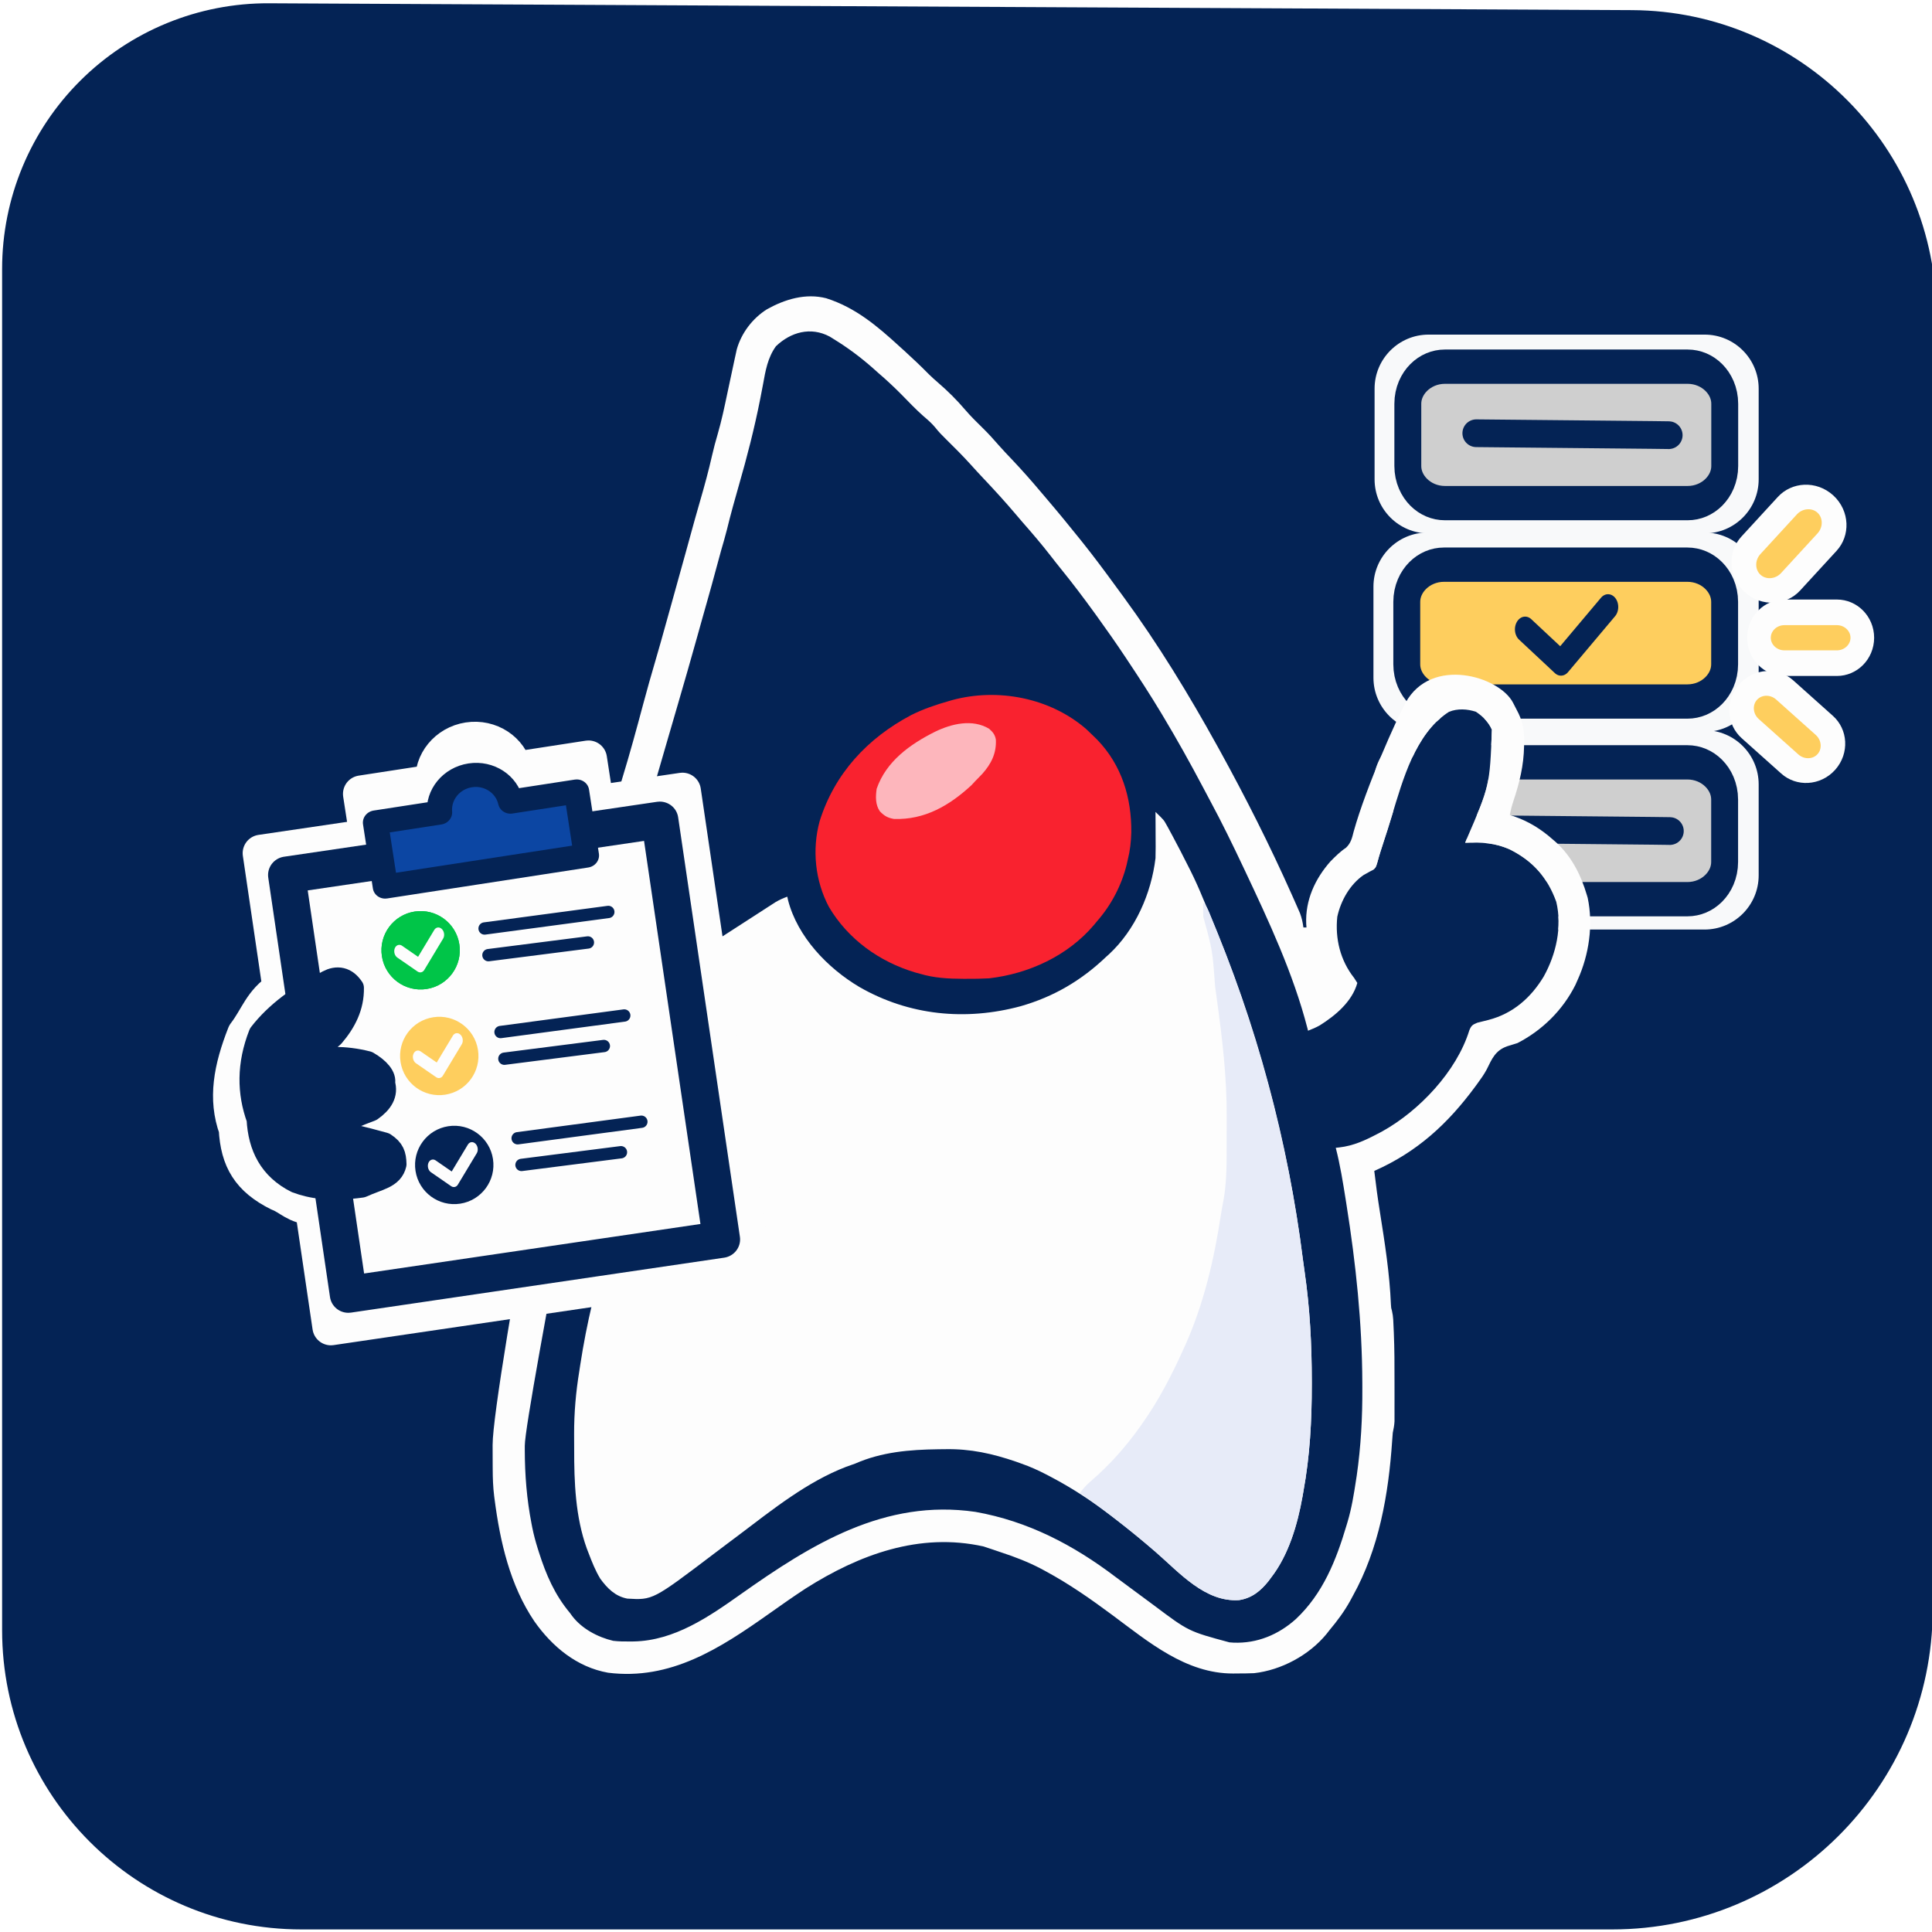
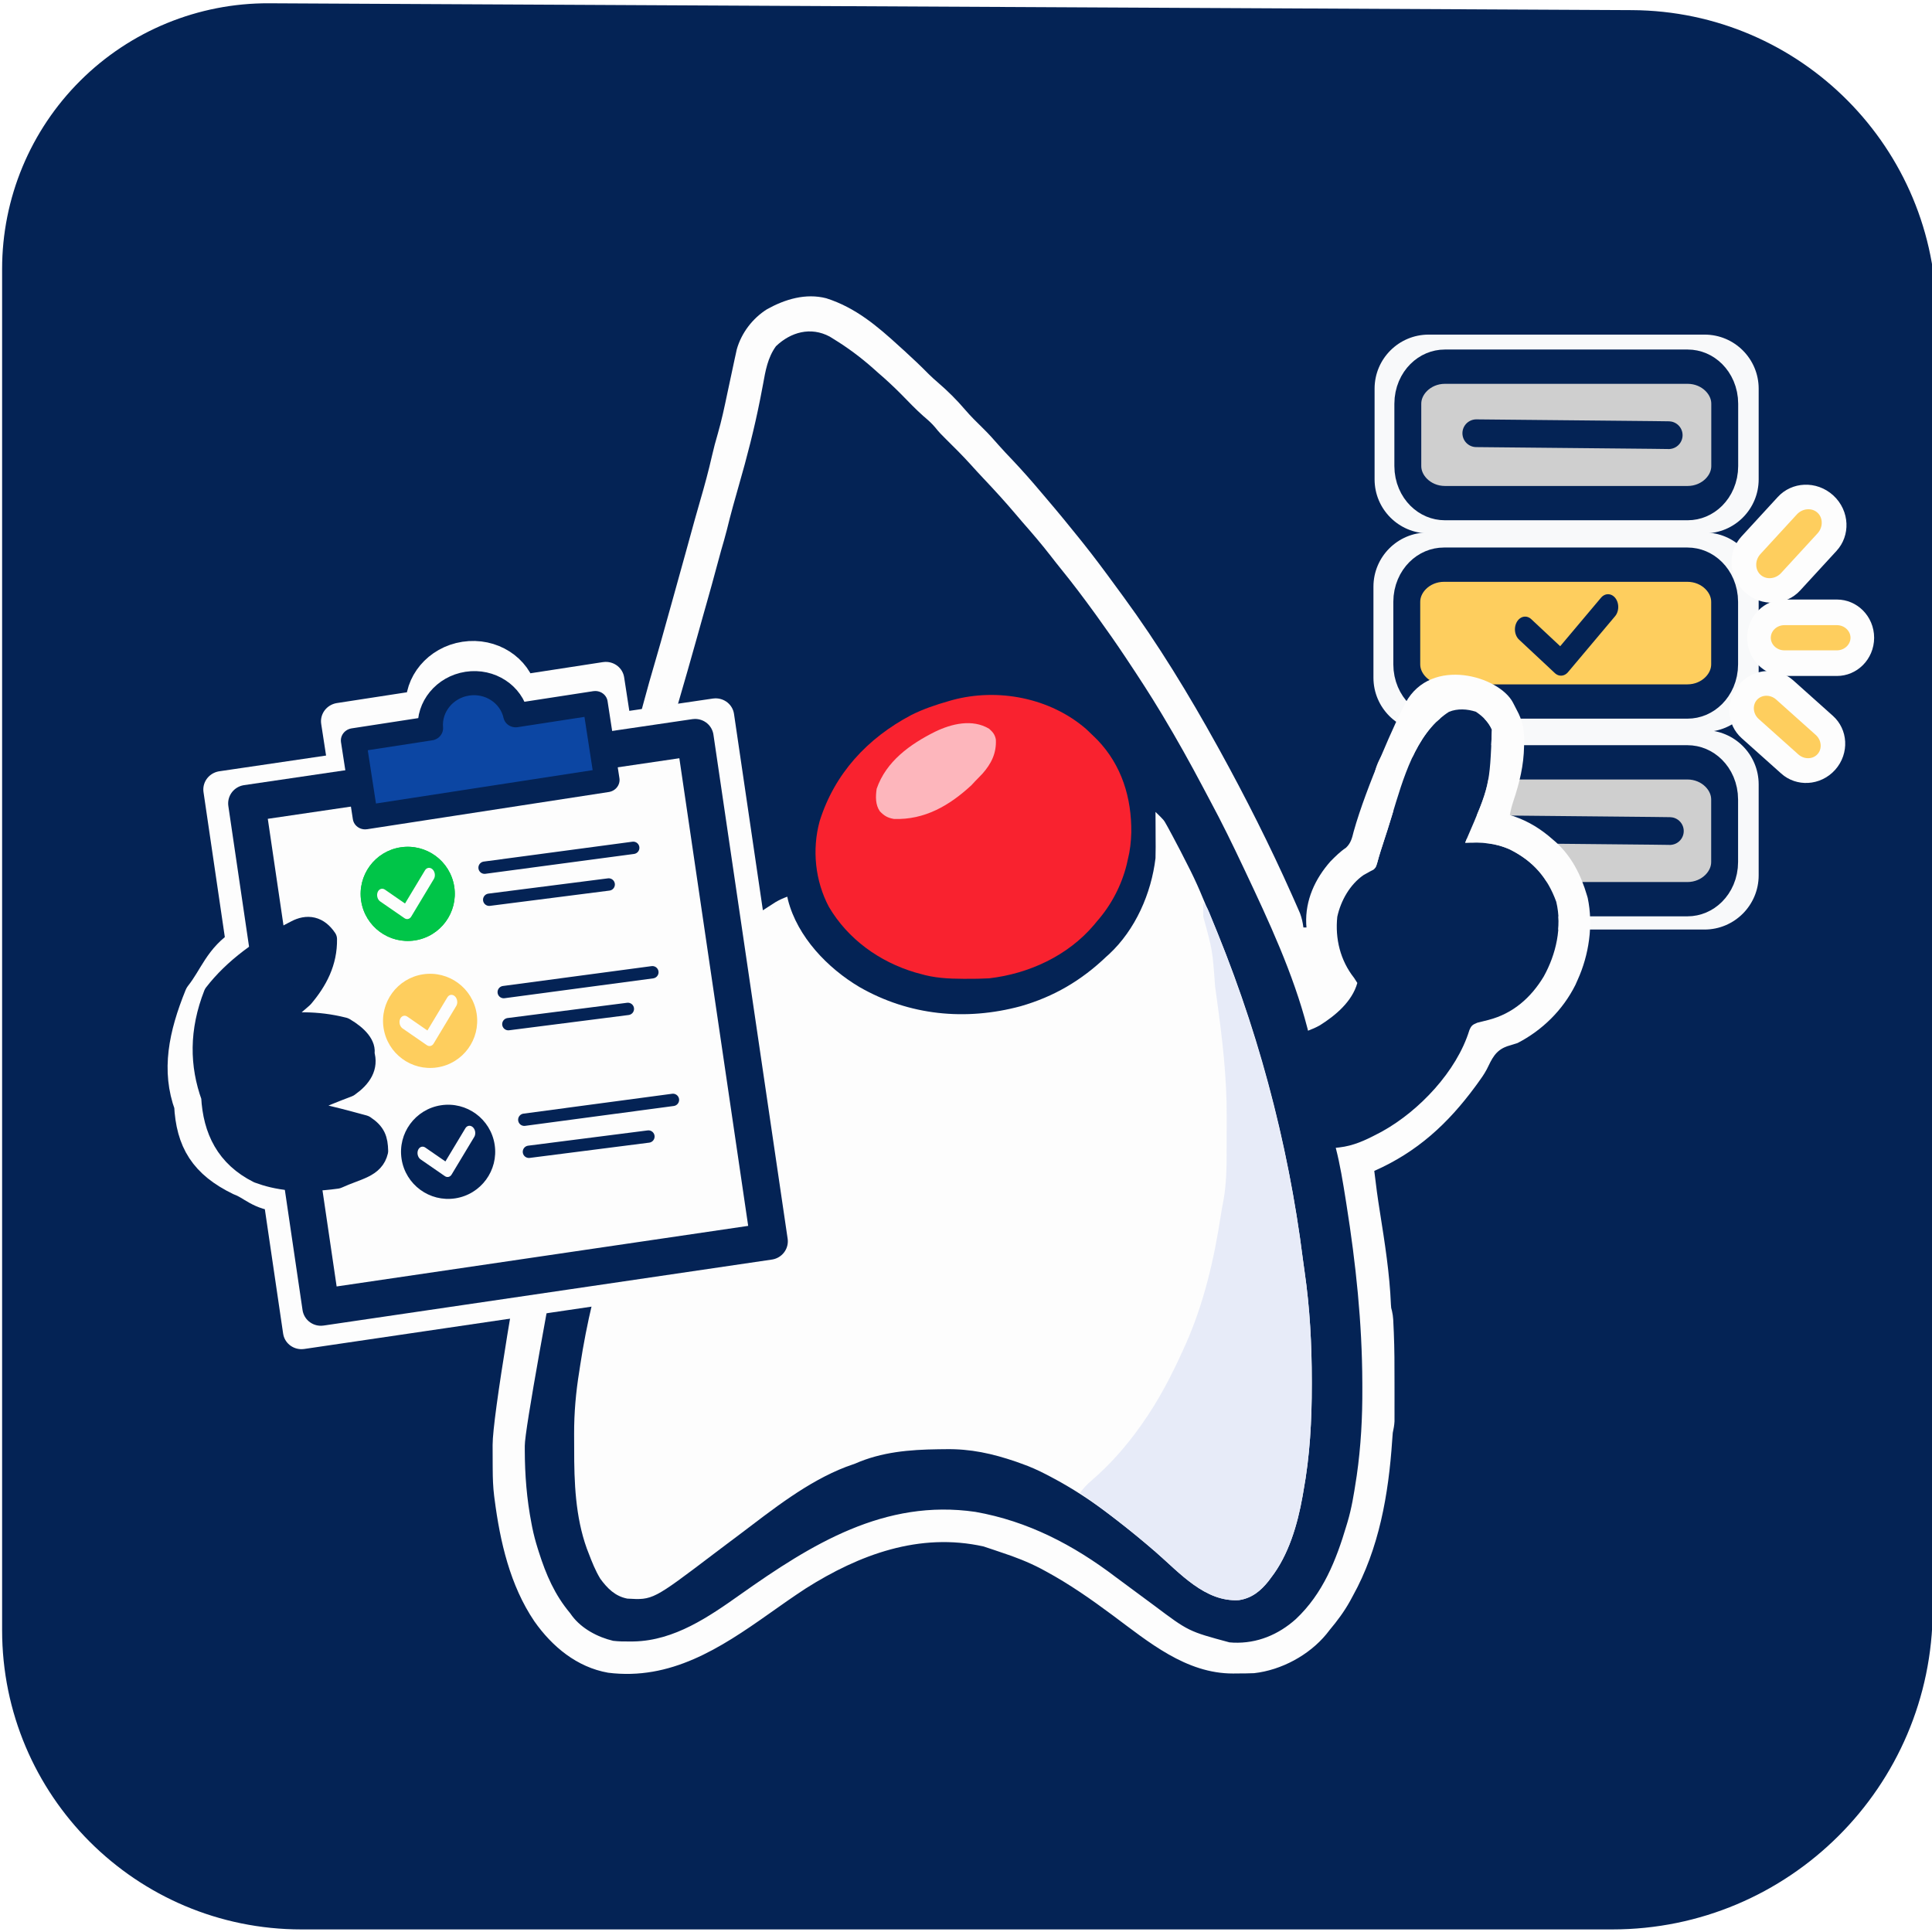
<svg xmlns="http://www.w3.org/2000/svg" width="100%" height="100%" viewBox="0 0 1254 1254" version="1.1" xml:space="preserve" style="fill-rule:evenodd;clip-rule:evenodd;stroke-linecap:round;stroke-linejoin:round;stroke-miterlimit:10;">
  <g transform="matrix(1.00348,0,0,1.00649,-3.01518,-4.03411)">
    <path d="M1058.6,10.541C1167.73,11.087 1255.82,99.611 1255.51,208.418C1254.85,436.444 1253.77,810.363 1253.11,1042.21C1252.78,1156.1 1160.08,1248.26 1045.85,1248.26L197.955,1248.26C91.04,1248.26 4.367,1161.85 4.367,1055.25L4.367,177.421C4.367,131.841 22.588,88.139 54.996,55.99C87.404,23.841 131.327,5.895 177.044,6.124C407.827,7.28 815.855,9.325 1058.6,10.541Z" style="fill:rgb(4,35,85);" />
  </g>
  <g transform="matrix(1,0,0,1,9,0)">
    <g transform="matrix(0.841369,0,0,0.841369,131.47,62.378)">
      <g transform="matrix(1.03662,0,0,1.58836,13.4355,-141.683)">
        <path d="M1134.77,231.279L1134.77,275.345C1134.77,289.825 1116.76,301.582 1094.57,301.582L889.137,301.582C866.949,301.582 848.936,289.825 848.936,275.345L848.936,231.279C848.936,216.799 866.949,205.042 889.137,205.042L1094.57,205.042C1116.76,205.042 1134.77,216.799 1134.77,231.279Z" style="fill:rgb(248,249,250);" />
      </g>
      <g transform="matrix(0.855322,0,0,1.09028,192.986,-14.8235)">
        <path d="M1134.77,231.279L1134.77,275.345C1134.77,289.825 1119.79,301.582 1101.33,301.582L882.379,301.582C863.921,301.582 848.936,289.825 848.936,275.345L848.936,231.279C848.936,216.799 863.921,205.042 882.379,205.042L1101.33,205.042C1119.79,205.042 1134.77,216.799 1134.77,231.279Z" style="fill:rgb(207,207,207);stroke:rgb(4,35,85);stroke-width:24.26px;" />
      </g>
      <g transform="matrix(1,0,0,1,-2,2)">
        <path d="M973.918,258.079C1137.06,259.588 1122.06,259.588 1122.06,259.588" style="fill:rgb(248,249,250);stroke:rgb(4,35,85);stroke-width:21.39px;" />
      </g>
    </g>
    <g transform="matrix(0.843867,0,0,0.843867,128.497,190.368)">
      <g transform="matrix(1.03662,0,0,1.58836,13.4355,-141.683)">
        <path d="M1134.77,231.279L1134.77,275.345C1134.77,289.825 1116.76,301.582 1094.57,301.582L889.137,301.582C866.949,301.582 848.936,289.825 848.936,275.345L848.936,231.279C848.936,216.799 866.949,205.042 889.137,205.042L1094.57,205.042C1116.76,205.042 1134.77,216.799 1134.77,231.279Z" style="fill:rgb(248,249,250);" />
      </g>
      <g transform="matrix(0.855322,0,0,1.09028,192.986,-14.8235)">
        <path d="M1134.77,231.279L1134.77,275.345C1134.77,289.825 1119.79,301.582 1101.33,301.582L882.379,301.582C863.921,301.582 848.936,289.825 848.936,275.345L848.936,231.279C848.936,216.799 863.921,205.042 882.379,205.042L1101.33,205.042C1119.79,205.042 1134.77,216.799 1134.77,231.279Z" style="fill:rgb(254,206,94);stroke:rgb(4,35,85);stroke-width:24.19px;" />
      </g>
      <g transform="matrix(0.623813,0,0,0.780521,408.524,-57.5581)">
        <path d="M964.402,404.93L1008.61,437.961L1066.63,382.856" style="fill:none;stroke:rgb(4,35,85);stroke-width:25.16px;" />
      </g>
    </g>
    <g transform="matrix(0.843867,0,0,0.843867,128.497,318.67)">
      <g transform="matrix(1.03662,0,0,1.58836,13.4355,-141.683)">
        <path d="M1134.77,231.279L1134.77,275.345C1134.77,289.825 1116.76,301.582 1094.57,301.582L889.137,301.582C866.949,301.582 848.936,289.825 848.936,275.345L848.936,231.279C848.936,216.799 866.949,205.042 889.137,205.042L1094.57,205.042C1116.76,205.042 1134.77,216.799 1134.77,231.279Z" style="fill:rgb(248,249,250);" />
      </g>
      <g transform="matrix(0.855322,0,0,1.09028,192.986,-14.8235)">
        <path d="M1134.77,231.279L1134.77,275.345C1134.77,289.825 1119.79,301.582 1101.33,301.582L882.379,301.582C863.921,301.582 848.936,289.825 848.936,275.345L848.936,231.279C848.936,216.799 863.921,205.042 882.379,205.042L1101.33,205.042C1119.79,205.042 1134.77,216.799 1134.77,231.279Z" style="fill:rgb(207,207,207);stroke:rgb(4,35,85);stroke-width:24.19px;" />
      </g>
      <g transform="matrix(1,0,0,1,-0.90904,2)">
        <path d="M973.918,258.079C1137.06,259.588 1122.06,259.588 1122.06,259.588" style="fill:rgb(248,249,250);stroke:rgb(4,35,85);stroke-width:21.33px;" />
      </g>
    </g>
  </g>
  <path d="M503.64,224.733C513.15,215.613 526.18,211.832 538.58,218.493C539.4,219.003 540.2,219.503 541,220.003C550.21,225.633 558.6,231.892 566.68,239.043L570,242.003C575.24,246.483 580.21,251.123 585.07,256.023C589.71,260.753 594.27,265.583 599.23,269.972C602.05,272.393 604.69,274.633 607.06,277.493C609.22,280.293 611.61,282.683 614.12,285.163C619.37,290.313 624.55,295.503 629.5,300.933C632.5,304.263 635.51,307.563 638.59,310.813C645.6,318.222 652.45,325.712 659.04,333.503C660.55,335.293 662.06,337.073 663.6,338.842C669.89,346.003 676.07,353.203 681.91,360.743C684.2,363.703 686.5,366.643 688.86,369.543C696.22,378.613 703.23,387.913 710.09,397.363L712,400.003C718.35,408.783 724.55,417.652 730.56,426.673C730.98,427.313 731.4,427.943 731.81,428.563C739.24,439.712 746.54,450.923 753.45,462.413C753.98,463.293 754.49,464.143 755,465.003C763.95,479.923 772.4,495.083 780.54,510.462C782.16,513.513 783.77,516.573 785.4,519.622C793.07,533.843 800.14,548.363 807.04,562.973C807.37,563.663 807.68,564.333 808,565.003C823.6,598.033 839.4,631.853 848.59,667.333C848.8,668.173 848.8,668.173 849,669.003C851.68,668.003 854.15,666.913 856.65,665.523C866.81,659.153 877.64,650.093 881,638.003C880.28,636.872 879.58,635.783 878.88,634.693C869.94,623.372 866.49,609.253 868,595.003C870.28,584.593 876.18,574.122 885,568.003C885.71,567.603 886.39,567.223 887.08,566.843C887.82,566.433 888.53,566.023 889.25,565.622C889.94,565.273 890.6,564.943 891.27,564.603C893,563.003 893,563.003 893.97,559.843C894.63,557.382 895.33,554.933 896.1,552.503C896.5,551.263 896.89,550.053 897.28,548.853C897.71,547.503 898.15,546.152 898.58,544.803C899.26,542.713 899.94,540.632 900.61,538.543C908.03,515.563 914.43,486.293 932.02,468.733C932.69,468.143 933.35,467.573 934,467.003C936.09,465.133 938.12,463.522 940.49,462.022C946.03,459.763 952.39,460.133 958,462.003C962.52,465.033 966.1,468.603 968.35,473.583C966.93,510.003 966.93,510.003 951.88,544.793C951.58,545.543 951.29,546.273 951,547.003C961.65,546.613 970.4,547.003 980.25,551.473C995.16,559.033 1004.4,569.563 1010.12,585.333C1014.03,601.683 1010.04,619.313 1002,633.793C993.68,647.633 982,657.883 966.13,662.003C963.7,662.573 961.27,663.173 958.86,663.823C955.71,665.122 954.97,665.673 953.69,668.753C945.48,695.383 921.15,721.013 897.23,734.303C896.13,734.883 895.07,735.443 894,736.003C885.99,740.213 878.45,743.703 869.32,744.753C868.53,744.833 867.77,744.923 867,745.003C869.84,756.033 871.63,767.223 873.42,778.463C873.59,779.583 873.77,780.663 873.94,781.753C880.07,820.393 884.1,858.473 884.24,897.622C884.24,898.683 884.25,899.713 884.25,900.753C884.35,919.903 883.34,938.833 880.61,957.803C880.44,958.872 880.28,959.903 880.12,960.933C878.74,970.013 877.29,978.992 874.66,987.813C874.44,988.553 874.22,989.283 874,990.003C867.28,1012.69 858.69,1034.34 841.12,1050.87C829.84,1061 815.97,1066.8 800.68,1066.19C799.77,1066.13 798.88,1066.06 798,1066C771.46,1058.85 771.46,1058.85 749.09,1042.05C744.58,1038.68 740.04,1035.34 735.5,1032C731.67,1029.18 727.83,1026.38 724.03,1023.51C696.66,1002.74 667.12,987.323 633.11,981.313C574.2,972.732 526.65,1002.32 480.69,1034.83C460.01,1049.49 437.77,1064.8 411.55,1065.41C410.56,1065.42 409.59,1065.43 408.62,1065.43C405.05,1065.47 401.55,1065.41 398,1065C388,1062.66 377.55,1057.11 371.32,1048.82C370.87,1048.2 370.43,1047.6 370,1047C360,1035.06 354.43,1022.08 349.75,1007.38C349.37,1006.18 349.37,1006.18 349,1005C347.59,1000.52 346.4,996.033 345.47,991.433C345.23,990.203 345.23,990.203 345,989.003C341.9,973.043 340.66,957.403 340.62,941.173L340.62,938.433C340.58,917.383 402.52,603.863 401,602.003C401.56,592.023 401.56,592.023 405,582.353C409.43,567.993 413.18,553.463 416.75,538.872C417.14,537.243 417.55,535.613 418,534.003C419.11,531.363 420.04,528.853 420.74,526.073C422.08,519.882 423.55,513.783 425.3,507.693C425.6,506.652 425.89,505.643 426.19,504.623C429.99,491.483 429.99,491.483 433.81,478.342C434.16,477.143 434.5,475.983 434.84,474.823C436.59,468.813 438.33,462.803 440.09,456.793C444.28,442.433 448.41,428.063 452.43,413.652C453.59,409.473 454.76,405.303 455.93,401.133C456.31,399.793 456.69,398.443 457.07,397.092C457.61,395.193 458.15,393.283 458.69,391.373C460.89,383.592 463.07,375.803 465.14,367.993C466.09,364.383 467.06,360.783 468.08,357.193C469.35,352.833 470.62,348.482 471.74,344.092C473.01,338.933 474.32,333.783 475.74,328.663C475.95,327.893 476.16,327.133 476.38,326.373C477.43,322.573 478.49,318.763 479.59,314.962C484.85,296.732 489.61,278.222 493.3,259.602C493.44,258.893 493.57,258.202 493.71,257.512C494.23,254.843 494.74,252.173 495.25,249.503C496.85,240.642 498.27,232.163 503.64,224.733Z" style="fill:rgb(4,35,85);" />
  <g transform="matrix(1,0,0,1,975.5,119.312)">
    <path d="M-63.16,336.74C-46.44,306.445 -2.435,319.609 6.5,336.69C6.84,337.34 7.18,337.99 7.52,338.66C7.97,339.54 8.42,340.41 8.88,341.31C9.32,342.17 9.76,343.03 10.21,343.91C13.14,350.22 13.83,355.38 13.75,362.25C13.74,363.14 13.73,364.04 13.73,364.95C13.51,377.58 10.81,388.59 6.84,400.5C5.84,403.54 5.02,406.52 4.5,409.69C5.37,409.96 6.24,410.24 7.14,410.52C16.82,413.88 24.88,418.91 32.5,425.69C33.19,426.28 33.87,426.87 34.58,427.48C44.71,436.83 50.65,448.64 54.5,461.69C54.68,462.28 54.85,462.87 55.03,463.48C58.76,481.08 55.83,500.56 48.5,516.69C47.78,518.31 47.78,518.31 47.05,519.96C38.91,536.25 25.62,549.37 9.5,557.69C7.24,558.42 4.97,559.13 2.69,559.81C-4.96,562.55 -7.14,567.95 -10.49,574.77C-12.21,578.03 -14.33,580.97 -16.5,583.94C-16.93,584.52 -17.35,585.11 -17.79,585.71C-35.76,610.13 -55.66,628.4 -83.5,640.69C-82.47,649.61 -81.26,658.49 -79.84,667.36C-76.67,687.38 -73.53,707.2 -72.69,727.48C-72.57,729.65 -72.57,729.65 -72.01,731.57C-71.12,735.26 -71.11,739.01 -70.95,742.78C-70.9,743.7 -70.86,744.62 -70.82,745.56C-70.37,756.3 -70.35,767.04 -70.37,777.79C-70.38,781.24 -70.37,784.69 -70.36,788.14C-70.36,790.36 -70.37,792.57 -70.37,794.78C-70.37,795.81 -70.36,796.83 -70.36,797.88C-70.36,798.84 -70.37,799.79 -70.37,800.77L-70.37,803.29C-70.51,805.84 -70.96,808.2 -71.5,810.69C-71.66,812.38 -71.79,814.07 -71.89,815.77C-74.24,850.58 -80.35,885.85 -97.5,916.69C-98.09,917.77 -98.67,918.86 -99.28,919.98C-103.07,926.78 -107.5,932.73 -112.5,938.69C-113.16,939.54 -113.83,940.39 -114.51,941.26C-125.79,955.02 -143.87,964.73 -161.5,966.69C-165.11,966.85 -168.7,966.87 -172.31,966.88C-173.25,966.89 -174.18,966.9 -175.14,966.91C-205.73,966.98 -230.01,946.43 -253.35,929.09C-267.27,918.75 -281.24,908.96 -296.5,900.69C-297.62,900.08 -298.74,899.47 -299.89,898.85C-308.19,894.52 -316.62,891.26 -325.49,888.35C-327.35,887.74 -329.2,887.1 -331.05,886.46C-332.12,886.1 -333.2,885.74 -334.31,885.38C-335.23,885.07 -336.14,884.76 -337.08,884.45C-378.72,875.17 -417.83,889.74 -452.5,911.69C-460.63,917 -468.56,922.6 -476.48,928.21C-508.14,950.59 -540.27,971.49 -580.79,966.4C-601.08,962.82 -617.13,949.45 -628.68,933.01C-644.48,909.66 -650.94,881.24 -654.5,853.69C-654.59,853.03 -654.67,852.38 -654.76,851.7C-655.48,845.88 -655.68,840.12 -655.7,834.26C-655.71,833.28 -655.72,832.3 -655.72,831.29C-655.74,828.13 -655.75,824.97 -655.75,821.81C-655.75,820.2 -655.75,820.2 -655.76,818.56C-655.77,781.84 -594.86,460.31 -592.5,462.69C-588.84,449.83 -585.2,436.98 -582.1,423.97C-581.15,420.05 -580,416.44 -578.5,412.69C-577.88,410.17 -577.3,407.66 -576.75,405.12C-575.3,398.73 -573.61,392.46 -571.69,386.19C-566.76,370.1 -562.34,353.88 -558,337.62C-555.46,328.1 -552.77,318.62 -549.98,309.16C-547.63,301.17 -545.39,293.15 -543.17,285.12C-541.86,280.37 -540.52,275.62 -539.19,270.88C-536.56,261.51 -533.96,252.13 -531.38,242.75C-530.87,240.9 -530.87,240.9 -530.34,239.01C-529.69,236.64 -529.04,234.26 -528.38,231.89C-527.22,227.66 -526.05,223.42 -524.88,219.19C-524.68,218.49 -524.49,217.8 -524.29,217.08C-523.23,213.27 -522.15,209.47 -521.04,205.67C-518.2,195.94 -515.56,186.2 -513.32,176.32C-512.24,171.56 -510.99,166.9 -509.61,162.22C-507.11,153.61 -505.28,144.89 -503.44,136.12C-502.28,130.68 -501.12,125.23 -499.95,119.79C-499.53,117.81 -499.1,115.83 -498.68,113.84C-498.43,112.71 -498.18,111.57 -497.92,110.39C-497.71,109.42 -497.5,108.45 -497.28,107.44C-494.26,96.76 -486.99,87.24 -477.62,81.38C-465.94,74.9 -452.59,70.86 -439.23,74.27C-420.21,80.31 -406,92.41 -391.5,105.69C-390.51,106.59 -389.52,107.48 -388.52,108.38C-383.06,113.34 -377.75,118.39 -372.57,123.64C-370.63,125.56 -368.63,127.35 -366.56,129.12C-360.35,134.47 -354.5,140.26 -349.19,146.5C-345.49,150.83 -341.45,154.79 -337.38,158.77C-333.83,162.26 -330.53,165.9 -327.28,169.66C-324.38,172.96 -321.34,176.13 -318.31,179.31C-311.96,186.04 -305.86,192.94 -299.9,200.03C-298.53,201.65 -297.15,203.27 -295.77,204.89C-288.53,213.37 -281.48,221.99 -274.5,230.69C-274.03,231.27 -273.56,231.85 -273.08,232.46C-265.54,241.87 -258.36,251.54 -251.25,261.29C-249.58,263.58 -247.89,265.87 -246.21,268.16C-223.74,298.86 -203.9,331.42 -185.5,364.69C-184.96,365.67 -184.41,366.65 -183.85,367.66C-167.03,398.2 -151.25,429.46 -137.06,461.31C-136.56,462.44 -136.56,462.44 -136.04,463.59C-135.1,465.7 -134.18,467.8 -133.25,469.91C-132.74,471.09 -132.23,472.26 -131.7,473.46C-130.55,476.57 -129.92,479.41 -129.5,482.69L-127.5,482.69C-127.56,481.91 -127.62,481.14 -127.68,480.34C-128.32,465.02 -122.03,451.2 -111.94,439.79C-108.74,436.55 -105.66,433.46 -101.86,430.93C-98.65,427.88 -97.93,424.6 -96.88,420.44C-88.73,391.17 -68.76,346.886 -63.16,336.74ZM-471.86,105.42C-477.23,112.85 -478.65,121.33 -480.25,130.19C-480.76,132.86 -481.27,135.53 -481.79,138.2C-481.93,138.89 -482.06,139.58 -482.2,140.29C-485.89,158.91 -490.65,177.42 -495.91,195.65C-497.01,199.45 -498.07,203.26 -499.12,207.06C-499.34,207.82 -499.55,208.58 -499.76,209.35C-501.18,214.47 -502.49,219.62 -503.76,224.78C-504.88,229.17 -506.15,233.52 -507.42,237.88C-508.44,241.47 -509.41,245.07 -510.36,248.68C-512.43,256.49 -514.61,264.28 -516.81,272.06C-517.35,273.97 -517.89,275.88 -518.43,277.78C-518.81,279.13 -519.19,280.48 -519.57,281.82C-520.74,285.99 -521.91,290.16 -523.07,294.34C-527.09,308.75 -531.22,323.12 -535.41,337.48C-537.17,343.49 -538.91,349.5 -540.66,355.51C-541,356.67 -541.34,357.83 -541.69,359.03C-545.51,372.17 -545.51,372.17 -549.31,385.31C-549.61,386.33 -549.9,387.34 -550.2,388.38C-551.95,394.47 -553.42,400.57 -554.76,406.76C-555.46,409.54 -556.39,412.05 -557.5,414.69C-557.95,416.3 -558.36,417.93 -558.75,419.56C-562.32,434.15 -566.07,448.68 -570.5,463.04C-573.94,472.71 -573.94,472.71 -574.5,482.69C-572.98,484.55 -634.92,798.07 -634.88,819.12L-634.88,821.86C-634.84,838.09 -633.6,853.73 -630.5,869.69C-630.27,870.89 -630.27,870.89 -630.03,872.12C-629.1,876.72 -627.91,881.21 -626.5,885.69C-626.13,886.87 -626.13,886.87 -625.75,888.07C-621.07,902.77 -615.5,915.75 -605.5,927.69C-605.07,928.29 -604.63,928.89 -604.18,929.51C-597.95,937.8 -587.5,943.35 -577.5,945.69C-573.95,946.1 -570.45,946.16 -566.88,946.12C-565.91,946.12 -564.94,946.11 -563.95,946.1C-537.73,945.49 -515.49,930.18 -494.81,915.52C-448.85,883.01 -401.3,853.42 -342.39,862C-308.38,868.01 -278.84,883.43 -251.47,904.2C-247.67,907.07 -243.83,909.87 -240,912.69C-235.46,916.03 -230.92,919.37 -226.41,922.74C-204.04,939.54 -204.04,939.54 -177.5,946.69C-176.62,946.75 -175.73,946.82 -174.82,946.88C-159.53,947.49 -145.66,941.69 -134.38,931.56C-116.81,915.03 -108.22,893.38 -101.5,870.69C-101.28,869.97 -101.06,869.24 -100.84,868.5C-98.21,859.68 -96.76,850.7 -95.38,841.62C-95.22,840.59 -95.06,839.56 -94.89,838.49C-92.16,819.52 -91.15,800.59 -91.25,781.44C-91.25,780.4 -91.26,779.37 -91.26,778.31C-91.4,739.16 -95.43,701.08 -101.56,662.44C-101.73,661.35 -101.91,660.27 -102.08,659.15C-103.87,647.91 -105.66,636.72 -108.5,625.69C-107.73,625.61 -106.97,625.52 -106.18,625.44C-97.05,624.39 -89.51,620.9 -81.5,616.69C-80.43,616.13 -79.37,615.57 -78.27,614.99C-54.35,601.7 -30.02,576.07 -21.81,549.44C-20.53,546.36 -19.79,545.81 -16.64,544.51C-14.23,543.86 -11.8,543.26 -9.37,542.69C6.5,538.57 18.18,528.32 26.5,514.48C34.54,500 38.53,482.37 34.62,466.02C28.9,450.25 19.66,439.72 4.75,432.16C-5.1,427.69 -13.85,427.3 -24.5,427.69C-24.21,426.96 -23.92,426.23 -23.62,425.48C-8.57,390.69 -8.57,390.69 -7.15,354.27C-9.4,349.29 -12.98,345.72 -17.5,342.69C-23.11,340.82 -29.47,340.45 -35.01,342.71C-37.38,344.21 -39.41,345.82 -41.5,347.69C-42.15,348.26 -42.81,348.83 -43.48,349.42C-61.07,366.98 -67.47,396.25 -74.89,419.23C-75.56,421.32 -76.24,423.4 -76.92,425.49C-77.35,426.84 -77.79,428.19 -78.22,429.54C-78.61,430.74 -79,431.95 -79.4,433.19C-80.17,435.62 -80.87,438.07 -81.53,440.53C-82.5,443.69 -82.5,443.69 -84.23,445.29C-84.9,445.63 -85.56,445.96 -86.25,446.31C-86.97,446.71 -87.68,447.12 -88.42,447.53C-89.11,447.91 -89.79,448.29 -90.5,448.69C-99.32,454.81 -105.22,465.28 -107.5,475.69C-109.01,489.94 -105.56,504.06 -96.62,515.38C-95.92,516.47 -95.22,517.56 -94.5,518.69C-97.86,530.78 -108.69,539.84 -118.85,546.21C-121.35,547.6 -123.82,548.69 -126.5,549.69C-126.7,548.86 -126.7,548.86 -126.91,548.02C-136.1,512.54 -151.9,478.72 -167.5,445.69C-167.82,445.02 -168.13,444.35 -168.46,443.66C-175.36,429.05 -182.43,414.53 -190.1,400.31C-191.73,397.26 -193.34,394.2 -194.96,391.15C-203.1,375.77 -211.55,360.61 -220.5,345.69C-221.01,344.83 -221.52,343.98 -222.05,343.1C-228.96,331.61 -236.26,320.4 -243.69,309.25C-244.1,308.63 -244.52,308 -244.94,307.36C-250.95,298.34 -257.15,289.47 -263.5,280.69C-264.13,279.82 -264.76,278.95 -265.41,278.05C-272.27,268.6 -279.28,259.3 -286.64,250.23C-289,247.33 -291.3,244.39 -293.59,241.43C-299.43,233.89 -305.61,226.69 -311.9,219.53C-313.44,217.76 -314.95,215.98 -316.46,214.19C-323.05,206.4 -329.9,198.91 -336.91,191.5C-339.99,188.25 -343,184.95 -346,181.62C-350.95,176.19 -356.13,171 -361.38,165.85C-363.89,163.37 -366.28,160.98 -368.44,158.18C-370.81,155.32 -373.45,153.08 -376.27,150.66C-381.23,146.27 -385.79,141.44 -390.43,136.71C-395.29,131.81 -400.26,127.17 -405.5,122.69C-406.61,121.7 -407.71,120.72 -408.82,119.73C-416.9,112.58 -425.29,106.32 -434.5,100.69C-435.3,100.19 -436.1,99.69 -436.92,99.18C-449.32,92.52 -462.35,96.3 -471.86,105.42Z" style="fill:rgb(253,253,253);fill-rule:nonzero;" />
  </g>
  <g transform="matrix(1,0,0,1,750,527)">
    <path d="M0,0C5.4,5.21 5.4,5.21 7.25,8.58C7.81,9.59 7.81,9.59 8.39,10.62C8.77,11.34 9.16,12.07 9.56,12.81C9.98,13.58 10.4,14.35 10.83,15.15C14.44,21.83 17.9,28.59 21.31,35.38C21.8,36.35 22.29,37.32 22.8,38.32C25.67,44.09 28.28,49.91 30.72,55.87C32.07,59.16 33.47,62.42 34.88,65.69C65.5,137.1 85.97,213.35 95.67,290.45C96.01,293.1 96.39,295.74 96.77,298.38C100.21,322.1 101.44,345.61 101.44,369.56L101.44,371.64C101.46,395.06 100.23,417.92 96,441C95.81,442.11 95.62,443.22 95.42,444.36C92.2,462.48 86.43,482.28 75,497C74.46,497.73 73.92,498.46 73.36,499.21C68.22,505.66 62.53,510.31 54.22,511.58C32.24,513.03 15.66,493.87 0.25,480.48C-8.31,473.05 -17.01,465.9 -26,459C-26.64,458.5 -27.28,458.01 -27.95,457.5C-40.71,447.68 -53.61,439.12 -67.88,431.62C-68.85,431.11 -69.83,430.6 -70.83,430.07C-76.14,427.33 -81.36,424.96 -87,423C-88.14,422.59 -89.29,422.18 -90.46,421.75C-105.89,416.46 -120.09,413.32 -136.44,413.62C-137.99,413.64 -139.53,413.66 -141.08,413.67C-159.7,413.92 -177.76,415.41 -195,423C-196.94,423.69 -198.87,424.38 -200.81,425.06C-226.15,434.8 -248.52,452.76 -270,469C-272.83,471.12 -275.65,473.24 -278.48,475.36C-281.22,477.41 -283.95,479.48 -286.68,481.55C-326.29,511.58 -326.29,511.58 -342.84,510.61C-350.68,509.1 -355.8,503.97 -360.38,497.68C-363.58,492.4 -365.81,486.76 -368,481C-368.38,480.01 -368.76,479.02 -369.16,478C-376.53,457.46 -377.36,435.08 -377.32,413.49C-377.31,410.27 -377.34,407.05 -377.36,403.83C-377.4,389.97 -376.23,376.67 -374,363C-373.8,361.68 -373.6,360.35 -373.4,359.03C-371.31,345.42 -368.69,331.95 -365.5,318.56C-365.23,317.41 -364.96,316.26 -364.67,315.07C-362.94,308.02 -354.899,270.522 -352.589,264.352C-352.169,263.222 -325.244,130.489 -323.994,111.399C-323.344,107.559 -297,92 -295.09,89.76C-294.24,89.22 -293.38,88.68 -292.5,88.12C-291.49,87.47 -290.48,86.81 -289.45,86.13C-288.61,85.62 -288.61,85.62 -287.76,85.09C-285.94,83.96 -284.15,82.8 -282.37,81.62C-278.82,79.28 -275.24,76.99 -271.65,74.7C-268.6,72.75 -265.56,70.78 -262.52,68.81C-260.83,67.71 -259.13,66.62 -257.43,65.52C-255.78,64.45 -254.12,63.38 -252.47,62.31C-251.44,61.65 -250.42,60.99 -249.36,60.31C-248.45,59.72 -247.53,59.13 -246.59,58.52C-244.12,57.07 -241.69,55.99 -239,55C-238.84,55.74 -238.68,56.48 -238.51,57.25C-232.35,81.11 -212.81,101.42 -192.11,113.68C-159.9,132.15 -123.3,135.74 -87.53,126.1C-66.01,119.93 -48.17,109.44 -32,94C-31.1,93.2 -31.1,93.2 -30.18,92.38C-13.06,76.48 -2.73,52.9 0,30C0.08,27.59 0.11,25.17 0.1,22.75C0.1,22.1 0.09,21.44 0.09,20.77C0.09,18.7 0.08,16.63 0.06,14.56C0.06,13.15 0.05,11.74 0.05,10.32C0.04,6.88 0.02,3.44 0,0Z" style="fill:rgb(253,253,253);fill-rule:nonzero;" />
  </g>
  <g transform="matrix(1,0,0,1,705.125,473.312)">
    <path d="M0,0C1.64,1.54 3.27,3.11 4.88,4.69C5.65,5.45 6.42,6.21 7.22,6.99C22.97,23.44 29.41,44.55 29.16,66.96C29,73.04 28.38,78.78 26.88,84.69C26.64,85.74 26.41,86.78 26.17,87.86C22.8,101.42 16.12,114.2 6.88,124.69C6.22,125.48 5.57,126.28 4.9,127.09C-12.05,147.06 -37.33,158.71 -63.12,161.69C-68.07,161.97 -72.99,162.02 -77.94,162L-79.94,162C-89.7,161.96 -98.72,161.5 -108.12,158.69C-109.11,158.42 -110.1,158.15 -111.11,157.88C-134.34,150.96 -154.81,136.24 -167.14,115.27C-176.04,98.46 -178.17,78.18 -173.12,59.69C-163.45,28.81 -142.14,5.86 -113.79,-9.13C-105.9,-13.12 -97.62,-15.9 -89.12,-18.31C-88.48,-18.5 -87.84,-18.69 -87.17,-18.88C-57.35,-27 -23.32,-20.32 0,0Z" style="fill:rgb(249,34,47);fill-rule:nonzero;" />
  </g>
  <g transform="matrix(1,0,0,1,781,586)">
    <path d="M0,0C2.51,2.51 3.31,4.85 4.65,8.14C5.04,9.08 5.04,9.08 5.43,10.04C6.27,12.1 7.1,14.18 7.94,16.25C8.23,16.97 8.51,17.68 8.81,18.42C36.3,86.67 55.48,158.39 64.67,231.45C65.01,234.1 65.39,236.74 65.77,239.38C69.21,263.1 70.44,286.61 70.44,310.56L70.44,312.64C70.46,336.06 69.23,358.92 65,382C64.81,383.11 64.62,384.22 64.42,385.36C61.2,403.48 55.43,423.28 44,438C43.19,439.09 43.19,439.09 42.36,440.21C37.22,446.66 31.53,451.31 23.22,452.58C1.24,454.03 -15.34,434.87 -30.75,421.48C-46.51,407.81 -62.99,395.07 -80,383C-77.8,379.98 -75.47,377.47 -72.62,375.06C-60.5,364.6 -50.29,353.03 -41,340C-40.55,339.36 -40.09,338.73 -39.63,338.07C-29,323.02 -20.54,306.78 -13,290C-12.48,288.85 -11.96,287.71 -11.42,286.53C0.53,259.57 7.06,231.28 11.48,202.24C11.96,199.27 12.5,196.33 13.07,193.38C14.95,183.14 15.16,172.85 15.17,162.48C15.17,161.21 15.17,159.95 15.18,158.65C15.18,155.99 15.19,153.33 15.19,150.67C15.19,146.67 15.21,142.67 15.22,138.68C15.29,113.05 12.37,88.22 8.87,62.89C8.46,59.95 8.06,57.01 7.66,54.07C6.01,30.84 6.01,30.84 0,9C-0.07,7.46 -0.08,5.92 -0.06,4.38C-0.05,3.56 -0.04,2.74 -0.04,1.9C-0.02,1.27 -0.01,0.65 0,0Z" style="fill:rgb(231,235,248);fill-rule:nonzero;" />
  </g>
  <g transform="matrix(0.486689,0,0,0.527493,1100.1,214.692)">
    <path d="M223.284,377.732C223.284,394.983 208.104,408.989 189.406,408.989L119.341,408.989C100.643,408.989 85.463,394.983 85.463,377.732C85.463,360.48 100.643,346.474 119.341,346.474L189.406,346.474C208.104,346.474 223.284,360.48 223.284,377.732Z" style="fill:rgb(254,206,94);stroke:rgb(253,253,253);stroke-width:31.53px;" />
  </g>
  <g transform="matrix(0.343058,-0.373422,0.411982,0.378483,952.595,267.592)">
    <path d="M223.284,377.732C223.284,394.983 207.832,408.989 188.799,408.989L119.948,408.989C100.915,408.989 85.463,394.983 85.463,377.732C85.463,360.48 100.915,346.474 119.948,346.474L188.799,346.474C207.832,346.474 223.284,360.48 223.284,377.732Z" style="fill:rgb(254,206,94);stroke:rgb(253,253,253);stroke-width:29.97px;" />
  </g>
  <g transform="matrix(0.368338,0.329428,0.358525,-0.400872,967.768,572.43)">
    <path d="M223.284,377.732C223.284,394.983 208.041,408.989 189.265,408.989L119.481,408.989C100.706,408.989 85.463,394.983 85.463,377.732C85.463,360.48 100.706,346.474 119.481,346.474L189.265,346.474C208.041,346.474 223.284,360.48 223.284,377.732Z" style="fill:rgb(254,206,94);stroke:rgb(253,253,253);stroke-width:30.98px;" />
  </g>
  <g transform="matrix(1,0,0,1,642,473)">
    <path d="M0,0C2.42,2.16 3.76,3.75 4.38,6.97C4.85,15.89 1.39,22.77 -4.44,29.31C-5.95,30.89 -7.47,32.45 -9,34C-9.8,34.87 -10.61,35.73 -11.44,36.62C-25.72,49.86 -41.83,59.24 -61.76,58.56C-65.84,57.85 -68.05,56.56 -70.9,53.61C-73.89,49.24 -73.7,44.04 -73,39C-66.84,21.12 -51.27,10.03 -35.04,1.92C-24.29,-3.27 -10.88,-6.5 0,0Z" style="fill:rgb(253,182,188);fill-rule:nonzero;" />
  </g>
-   <g transform="matrix(1.11596,-0.171809,0.171809,1.11596,-93.7958,8.26367)">
-     <path d="M155.614,718.215C146.19,716.575 143.183,710.64 137.456,707.46C122.17,696.623 117.465,685.238 119.27,667.313C115.741,649.48 121.533,632.991 132.239,614.593C140.761,606.474 144.18,597.644 156.445,592.173L156.968,512.996L219.141,513.407L219.141,488.095L261.226,488.095C262.013,476.459 272.168,467.241 284.563,467.241C296.958,467.241 307.113,476.459 307.9,488.095L351.2,488.095L351.2,514.278L401.749,514.612L399.933,789.806L155.152,788.19L155.614,718.215ZM156.199,629.467L149.749,633.519C151.949,633.689 154.082,633.853 156.169,634.032L156.199,629.467ZM155.864,680.276C155.566,680.384 155.272,680.492 154.983,680.599C155.274,680.683 155.567,680.768 155.86,680.854L155.864,680.276Z" style="fill:rgb(253,253,253);stroke:rgb(253,253,253);stroke-width:21.26px;" />
+   <g transform="matrix(1.30723,-0.201257,0.196449,1.276,-161.871,-110.658)">
+     <path d="M155.614,718.215C146.19,716.575 143.183,710.64 137.456,707.46C122.17,696.623 117.465,685.238 119.27,667.313C115.741,649.48 121.533,632.991 132.239,614.593C140.761,606.474 144.18,597.644 156.445,592.173L156.968,512.996L219.141,513.407L219.141,488.095L261.226,488.095C262.013,476.459 272.168,467.241 284.563,467.241C296.958,467.241 307.113,476.459 307.9,488.095L351.2,488.095L351.2,514.278L401.749,514.612L399.933,789.806L155.152,788.19L155.614,718.215ZM156.199,629.467L149.749,633.519C151.949,633.689 154.082,633.853 156.169,634.032L156.199,629.467ZM155.864,680.276C155.566,680.384 155.272,680.492 154.983,680.599C155.274,680.683 155.567,680.768 155.86,680.854L155.864,680.276Z" style="fill:rgb(253,253,253);stroke:rgb(253,253,253);stroke-width:18.36px;" />
  </g>
-   <g transform="matrix(0.988355,-0.152164,0.152164,0.988355,-47.147,84.7516)">
+   <g transform="matrix(1.18757,-0.182835,0.182835,1.18757,-120.058,-59.0987)">
    <g transform="matrix(1.04121,0.00687065,-0.00679953,1.03043,54.7632,106.494)">
-       <rect x="100.731" y="393.825" width="235.093" height="267.067" style="fill:rgb(253,253,253);stroke:rgb(4,35,85);stroke-width:23.17px;" />
+       <rect x="100.731" y="393.825" width="235.093" height="267.067" style="fill:rgb(253,253,253);stroke:rgb(4,35,85);stroke-width:19.28px;" />
+     </g>
+     <g transform="matrix(1.1423,0,0,1.08971,0.562717,163.212)">
+       <path d="M269.051,298.138L306.956,298.138L306.956,336.784L191.348,336.784L191.348,298.138L228.191,298.138C228.88,287.46 237.77,279 248.621,279C259.471,279 268.362,287.46 269.051,298.138Z" style="fill:rgb(12,70,163);stroke:rgb(4,35,85);stroke-width:11.93px;" />
    </g>
    <g transform="matrix(1.2568,0,0,1.2568,-32.8274,-148.933)">
      <circle cx="213.483" cy="575.667" r="20.237" style="fill:rgb(0,197,72);" />
    </g>
    <g>
      <g transform="matrix(1.2568,0,0,1.2568,-32.8274,-148.933)">
        <circle cx="213.483" cy="575.667" r="20.237" style="fill:rgb(0,197,72);" />
      </g>
      <g transform="matrix(0.261534,0,0,0.330728,-30.3156,439.46)">
-         <path d="M964.402,404.93L1008.61,437.961L1066.63,382.856" style="fill:none;stroke:rgb(253,253,253);stroke-width:26.83px;" />
+         <path d="M964.402,404.93L1008.61,437.961L1066.63,382.856" style="fill:none;stroke:rgb(253,253,253);stroke-width:22.33px;" />
      </g>
    </g>
    <g transform="matrix(1,0,0,1,1.51661,69.642)">
      <g transform="matrix(1.2568,0,0,1.2568,-32.8274,-148.933)">
        <circle cx="213.483" cy="575.667" r="20.237" style="fill:rgb(254,206,94);" />
      </g>
      <g transform="matrix(0.261534,0,0,0.330728,-30.3156,439.46)">
-         <path d="M964.402,404.93L1008.61,437.961L1066.63,382.856" style="fill:none;stroke:rgb(253,253,253);stroke-width:26.83px;" />
+         <path d="M964.402,404.93L1008.61,437.961L1066.63,382.856" style="fill:none;stroke:rgb(253,253,253);stroke-width:22.33px;" />
      </g>
    </g>
    <g transform="matrix(1.2568,0,0,1.2568,-32.4637,-7.90058)">
      <circle cx="213.483" cy="575.667" r="20.237" style="fill:rgb(4,35,85);" />
    </g>
    <g transform="matrix(0.261534,0,0,0.330728,-29.952,580.492)">
-       <path d="M964.402,404.93L1008.61,437.961L1066.63,382.856" style="fill:none;stroke:rgb(253,253,253);stroke-width:26.83px;" />
+       <path d="M964.402,404.93L1008.61,437.961L1066.63,382.856" style="fill:none;stroke:rgb(253,253,253);stroke-width:22.33px;" />
    </g>
    <g>
      <g transform="matrix(1,0,0,1,0,2)">
-         <path d="M278.657,564.902L359.663,566.514" style="fill:none;stroke:rgb(4,35,85);stroke-width:8px;" />
+         <path d="M278.657,564.902L359.663,566.514" style="fill:none;stroke:rgb(4,35,85);stroke-width:6.66px;" />
      </g>
      <g transform="matrix(1,0,0,1,-0.161988,19.4934)">
-         <path d="M278.657,564.902L343.72,566.575" style="fill:none;stroke:rgb(4,35,85);stroke-width:8px;" />
+         <path d="M278.657,564.902L343.72,566.575" style="fill:none;stroke:rgb(4,35,85);stroke-width:6.66px;" />
      </g>
    </g>
    <g transform="matrix(1,0,0,1,0,68)">
      <g transform="matrix(1,0,0,1,0,2)">
-         <path d="M278.657,564.902L359.663,566.514" style="fill:none;stroke:rgb(4,35,85);stroke-width:8px;" />
+         <path d="M278.657,564.902L359.663,566.514" style="fill:none;stroke:rgb(4,35,85);stroke-width:6.66px;" />
      </g>
      <g transform="matrix(1,0,0,1,-0.161988,19.4934)">
-         <path d="M278.657,564.902L343.72,566.575" style="fill:none;stroke:rgb(4,35,85);stroke-width:8px;" />
+         <path d="M278.657,564.902L343.72,566.575" style="fill:none;stroke:rgb(4,35,85);stroke-width:6.66px;" />
      </g>
    </g>
    <g transform="matrix(1,0,0,1,0.488355,137.836)">
      <g transform="matrix(1,0,0,1,0,2)">
-         <path d="M278.657,564.902L359.663,566.514" style="fill:none;stroke:rgb(4,35,85);stroke-width:8px;" />
+         <path d="M278.657,564.902L359.663,566.514" style="fill:none;stroke:rgb(4,35,85);stroke-width:6.66px;" />
      </g>
      <g transform="matrix(1,0,0,1,-0.161988,19.4934)">
-         <path d="M278.657,564.902L343.72,566.575" style="fill:none;stroke:rgb(4,35,85);stroke-width:8px;" />
+         <path d="M278.657,564.902L343.72,566.575" style="fill:none;stroke:rgb(4,35,85);stroke-width:6.66px;" />
      </g>
    </g>
-     <g transform="matrix(1.1423,0,0,1.08971,0.562717,163.212)">
-       <path d="M269.051,298.138L306.956,298.138L306.956,336.784L191.348,336.784L191.348,298.138L228.191,298.138C228.88,287.46 237.77,279 248.621,279C259.471,279 268.362,287.46 269.051,298.138Z" style="fill:rgb(12,70,163);stroke:rgb(4,35,85);stroke-width:14.33px;" />
-     </g>
    <g transform="matrix(1.07172,0,0,0.990056,32.755,8.84024)">
-       <path d="M77.096,664.481C73.804,646.469 76.136,628.216 86.126,609.633C97.554,597.847 112.989,589.129 131.285,582.602C136.526,580.665 140.99,581.964 144.074,589.016C142.523,601.266 136.319,610.377 128.063,618.103L109.165,630.953C122.512,632.072 133.234,632.941 146.362,638.954C152.295,644.158 155.524,649.763 153.915,653.987C154.937,661.247 150.91,666.106 144.265,669.685C128.896,673.187 120.4,675.96 114.048,678.506C125.209,681.967 137.722,687.91 148.883,693.305C153.44,697.778 154.055,701.282 153.305,707.533C150.314,715.566 142.896,714.781 131.995,718.125C113.252,717.803 102.506,713.877 94.168,708.866C79.905,697.919 75.411,682.587 77.096,664.481Z" style="fill:rgb(4,35,85);stroke:rgb(4,35,85);stroke-width:15.51px;stroke-miterlimit:1;" />
+       <path d="M77.096,664.481C73.804,646.469 76.136,628.216 86.126,609.633C97.554,597.847 112.989,589.129 131.285,582.602C136.526,580.665 140.99,581.964 144.074,589.016C142.523,601.266 136.319,610.377 128.063,618.103L109.165,630.953C122.512,632.072 133.234,632.941 146.362,638.954C152.295,644.158 155.524,649.763 153.915,653.987C154.937,661.247 150.91,666.106 144.265,669.685C128.896,673.187 120.4,675.96 114.048,678.506C125.209,681.967 137.722,687.91 148.883,693.305C153.44,697.778 154.055,701.282 153.305,707.533C150.314,715.566 142.896,714.781 131.995,718.125C113.252,717.803 102.506,713.877 94.168,708.866C79.905,697.919 75.411,682.587 77.096,664.481Z" style="fill:rgb(4,35,85);stroke:rgb(4,35,85);stroke-width:12.91px;stroke-miterlimit:1;" />
    </g>
  </g>
</svg>
